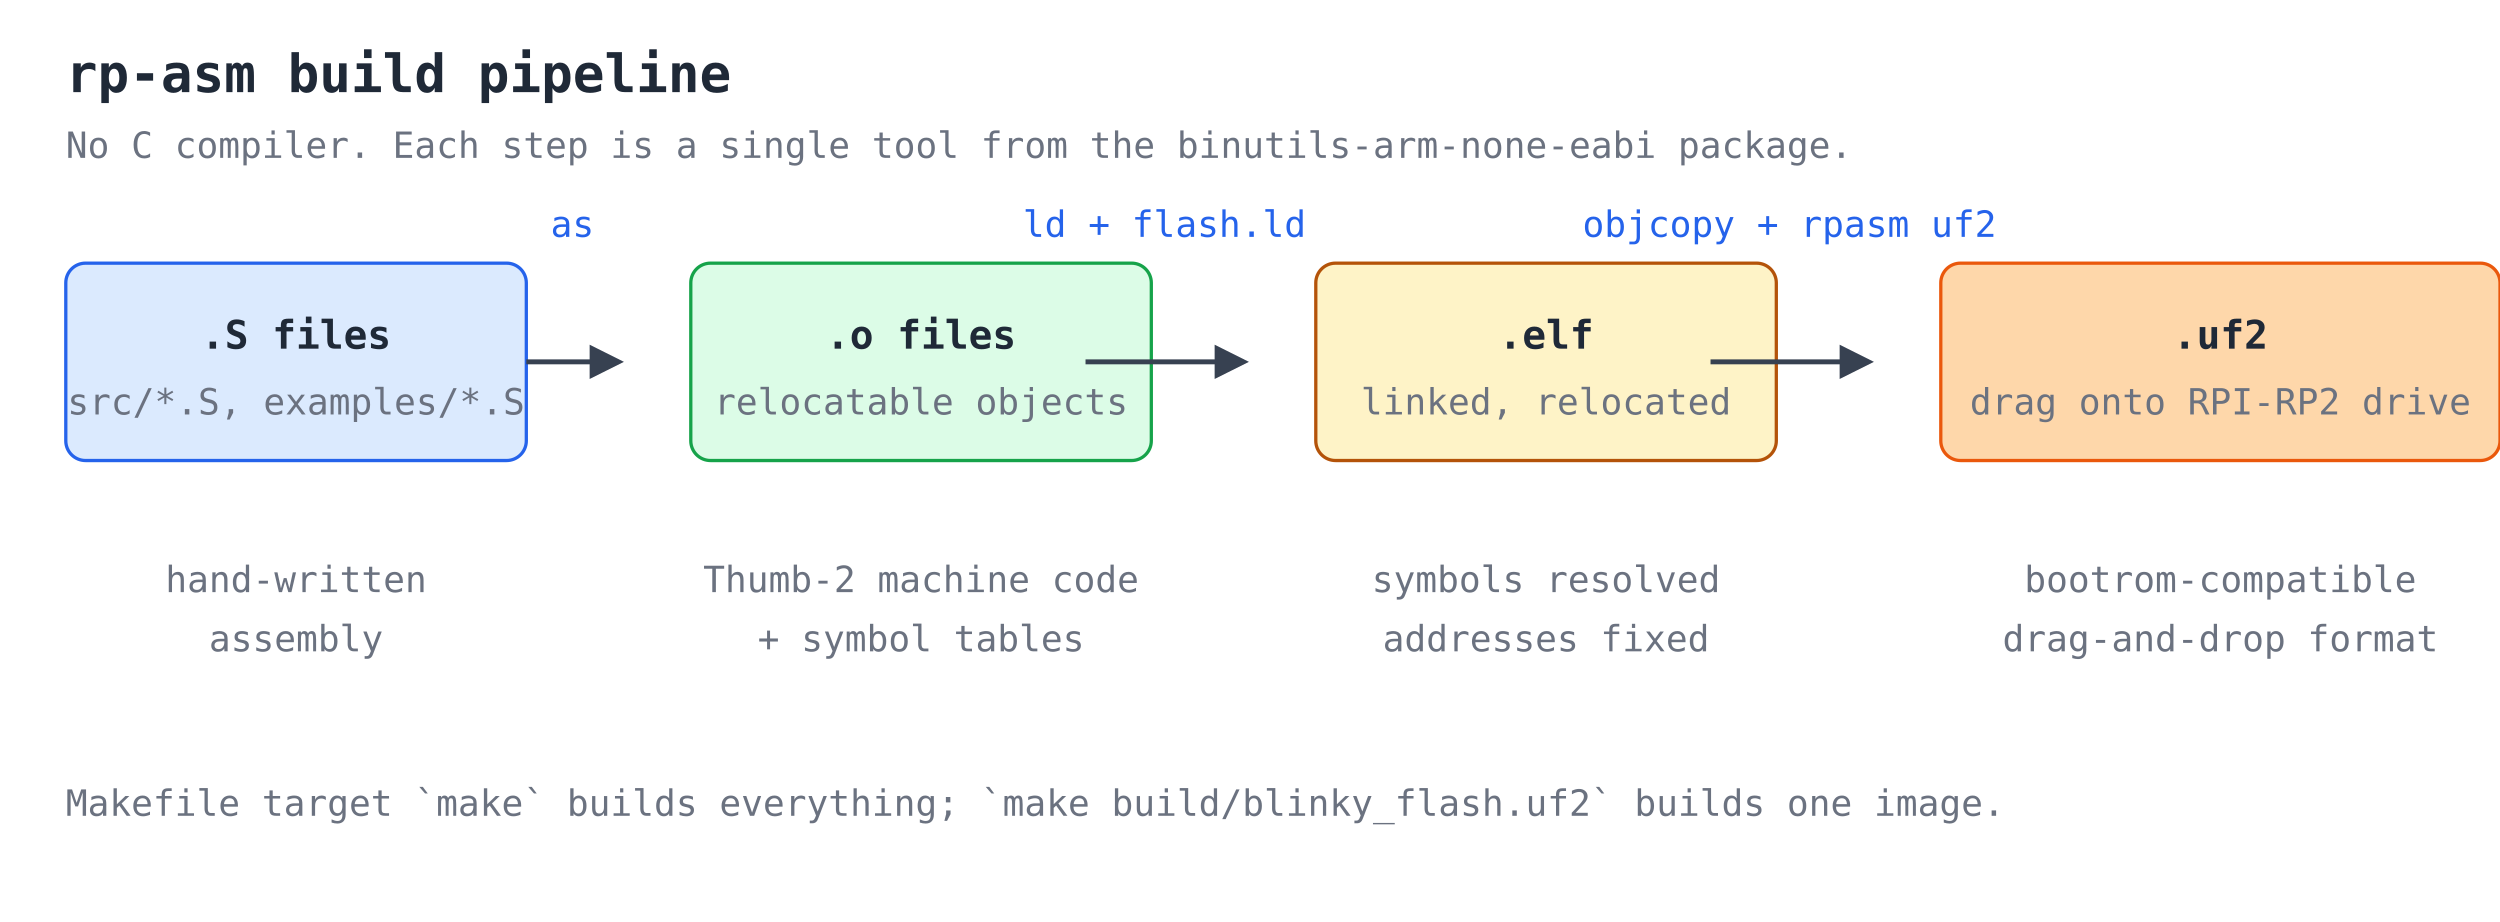
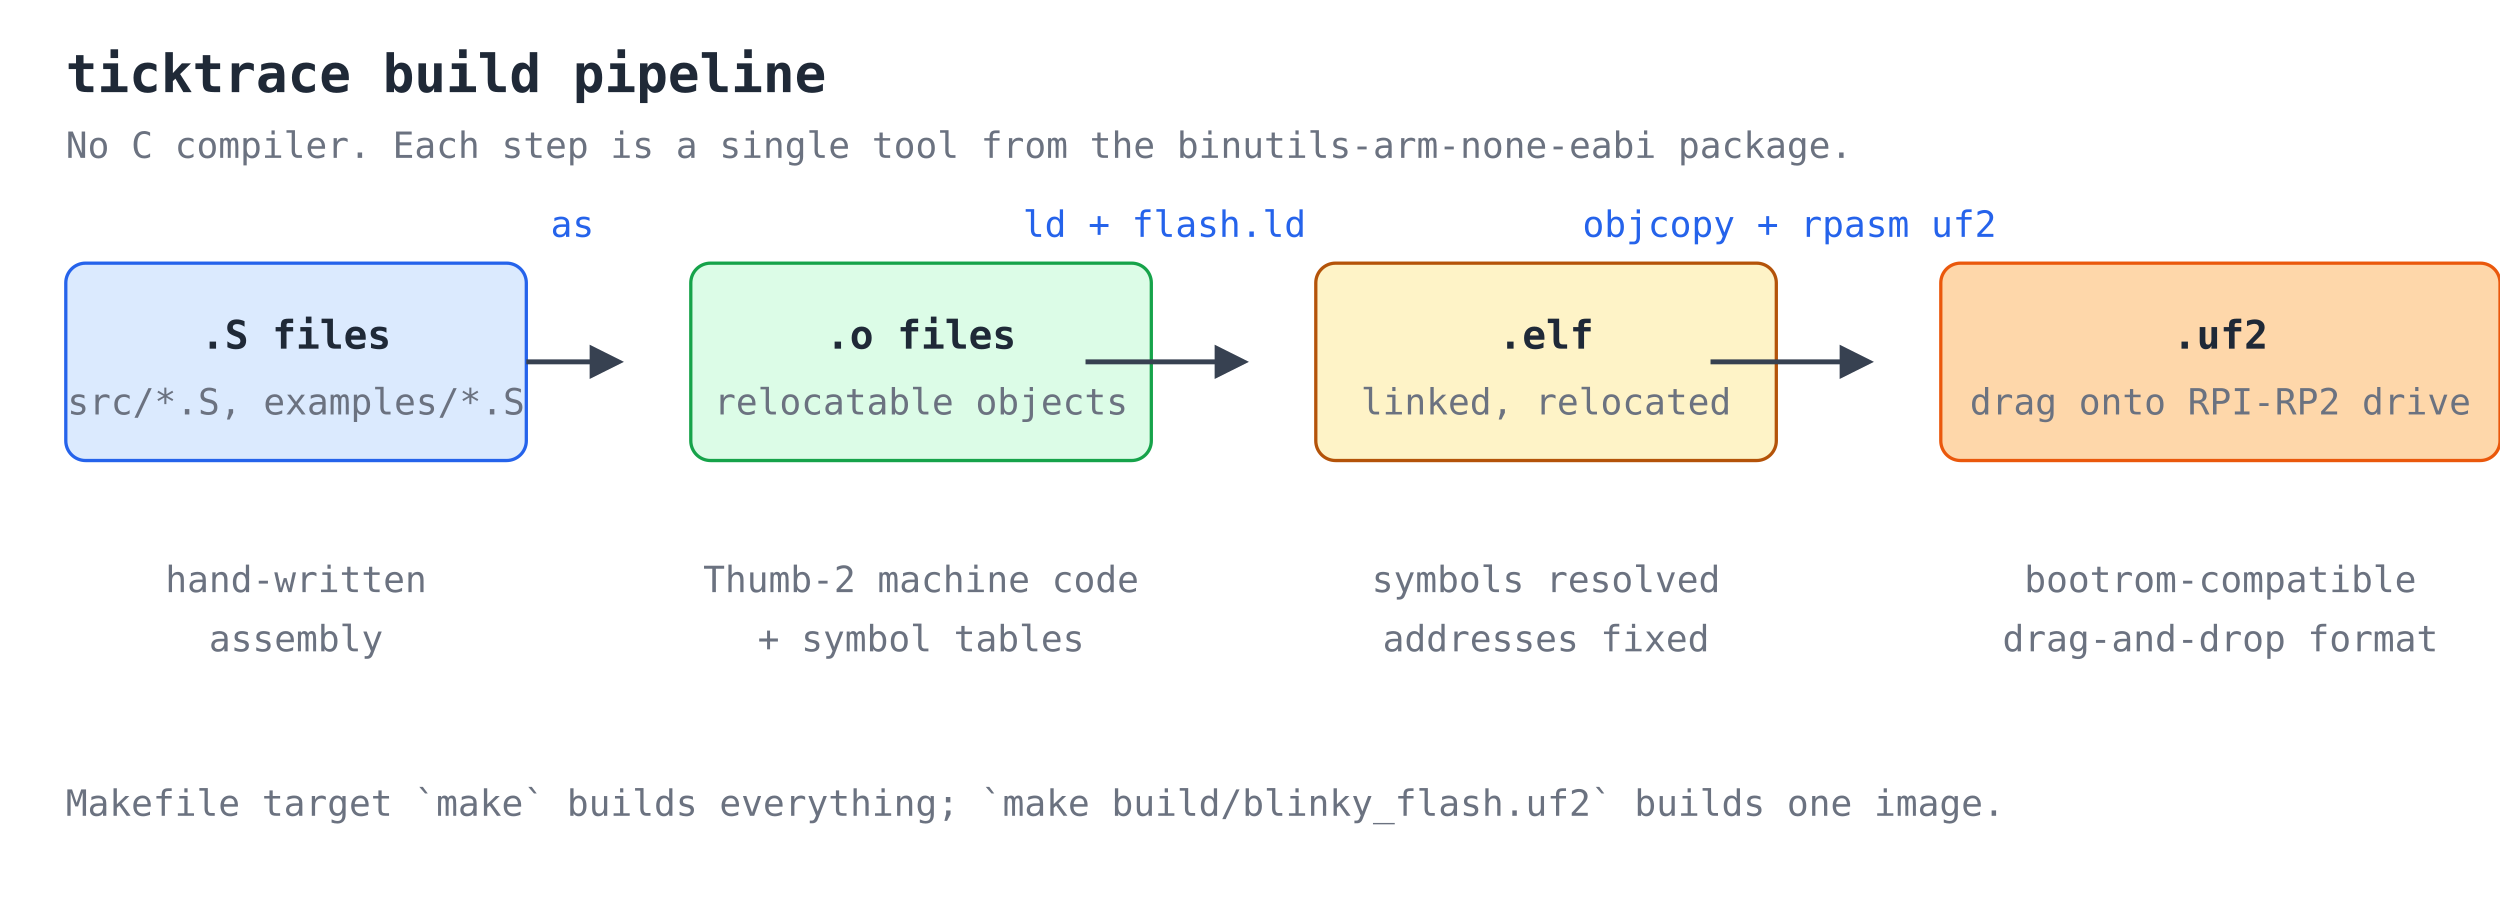
<svg xmlns="http://www.w3.org/2000/svg" viewBox="0 0 760 280" font-family="ui-monospace, Menlo, Monaco, monospace" font-size="12">
  <style>
    /* Light theme defaults: text falls back to near-black. */
    text { fill: #1f2937; }

.title { font-size: 16px; font-weight: bold; }
    .note  { font-size: 11px; fill: #6b7280; }
    .src   { fill: #dbeafe; stroke: #2563eb; }
    .obj   { fill: #dcfce7; stroke: #16a34a; }
    .elf   { fill: #fef3c7; stroke: #b45309; }
    .uf2   { fill: #fed7aa; stroke: #ea580c; }
    .step  { font-size: 11px; fill: #2563eb; }
    .arrow { stroke: #374151; stroke-width: 1.5; fill: none; }
    .label { font-weight: bold; }

    @media (prefers-color-scheme: dark) {
      text { fill: #e5e7eb; }
      .note { fill: #9ca3af; }
      .src { fill: #1e3a8a; }
      .obj { fill: #14532d; }
      .elf { fill: #78350f; }
      .uf2 { fill: #7c2d12; }
    }
  </style>
-   <text x="20" y="28" class="title">rp-asm build pipeline</text>
+   <text x="20" y="28" class="title">ticktrace build pipeline</text>
  <text x="20" y="48" class="note">No C compiler. Each step is a single tool from the binutils-arm-none-eabi package.</text>
  <g transform="translate(20,80)">
    <rect x="0" y="0" width="140" height="60" class="src" rx="6" />
    <text x="70" y="26" text-anchor="middle" class="label">.S files</text>
    <text x="70" y="46" text-anchor="middle" class="note">src/*.S, examples/*.S</text>
    <rect x="190" y="0" width="140" height="60" class="obj" rx="6" />
    <text x="260" y="26" text-anchor="middle" class="label">.o files</text>
    <text x="260" y="46" text-anchor="middle" class="note">relocatable objects</text>
    <rect x="380" y="0" width="140" height="60" class="elf" rx="6" />
    <text x="450" y="26" text-anchor="middle" class="label">.elf</text>
    <text x="450" y="46" text-anchor="middle" class="note">linked, relocated</text>
    <rect x="570" y="0" width="170" height="60" class="uf2" rx="6" />
    <text x="655" y="26" text-anchor="middle" class="label">.uf2</text>
    <text x="655" y="46" text-anchor="middle" class="note">drag onto RPI-RP2 drive</text>
  </g>
  <g class="arrow">
    <path d="M160,110 L188,110" />
    <path d="M330,110 L378,110" />
    <path d="M520,110 L568,110" />
    <polygon points="188,110 180,106 180,114" fill="#374151" />
    <polygon points="378,110 370,106 370,114" fill="#374151" />
    <polygon points="568,110 560,106 560,114" fill="#374151" />
  </g>
  <text x="174" y="72" text-anchor="middle" class="step">as</text>
  <text x="354" y="72" text-anchor="middle" class="step">ld + flash.ld</text>
  <text x="544" y="72" text-anchor="middle" class="step">objcopy + rpasm uf2</text>
  <g transform="translate(20,180)">
    <text x="70" y="0" text-anchor="middle" class="note">hand-written</text>
    <text x="260" y="0" text-anchor="middle" class="note">Thumb-2 machine code</text>
    <text x="450" y="0" text-anchor="middle" class="note">symbols resolved</text>
    <text x="655" y="0" text-anchor="middle" class="note">bootrom-compatible</text>
    <text x="70" y="18" text-anchor="middle" class="note">assembly</text>
    <text x="260" y="18" text-anchor="middle" class="note">+ symbol tables</text>
    <text x="450" y="18" text-anchor="middle" class="note">addresses fixed</text>
    <text x="655" y="18" text-anchor="middle" class="note">drag-and-drop format</text>
  </g>
  <text x="20" y="248" class="note">Makefile target `make` builds everything; `make build/blinky_flash.uf2` builds one image.</text>
</svg>
